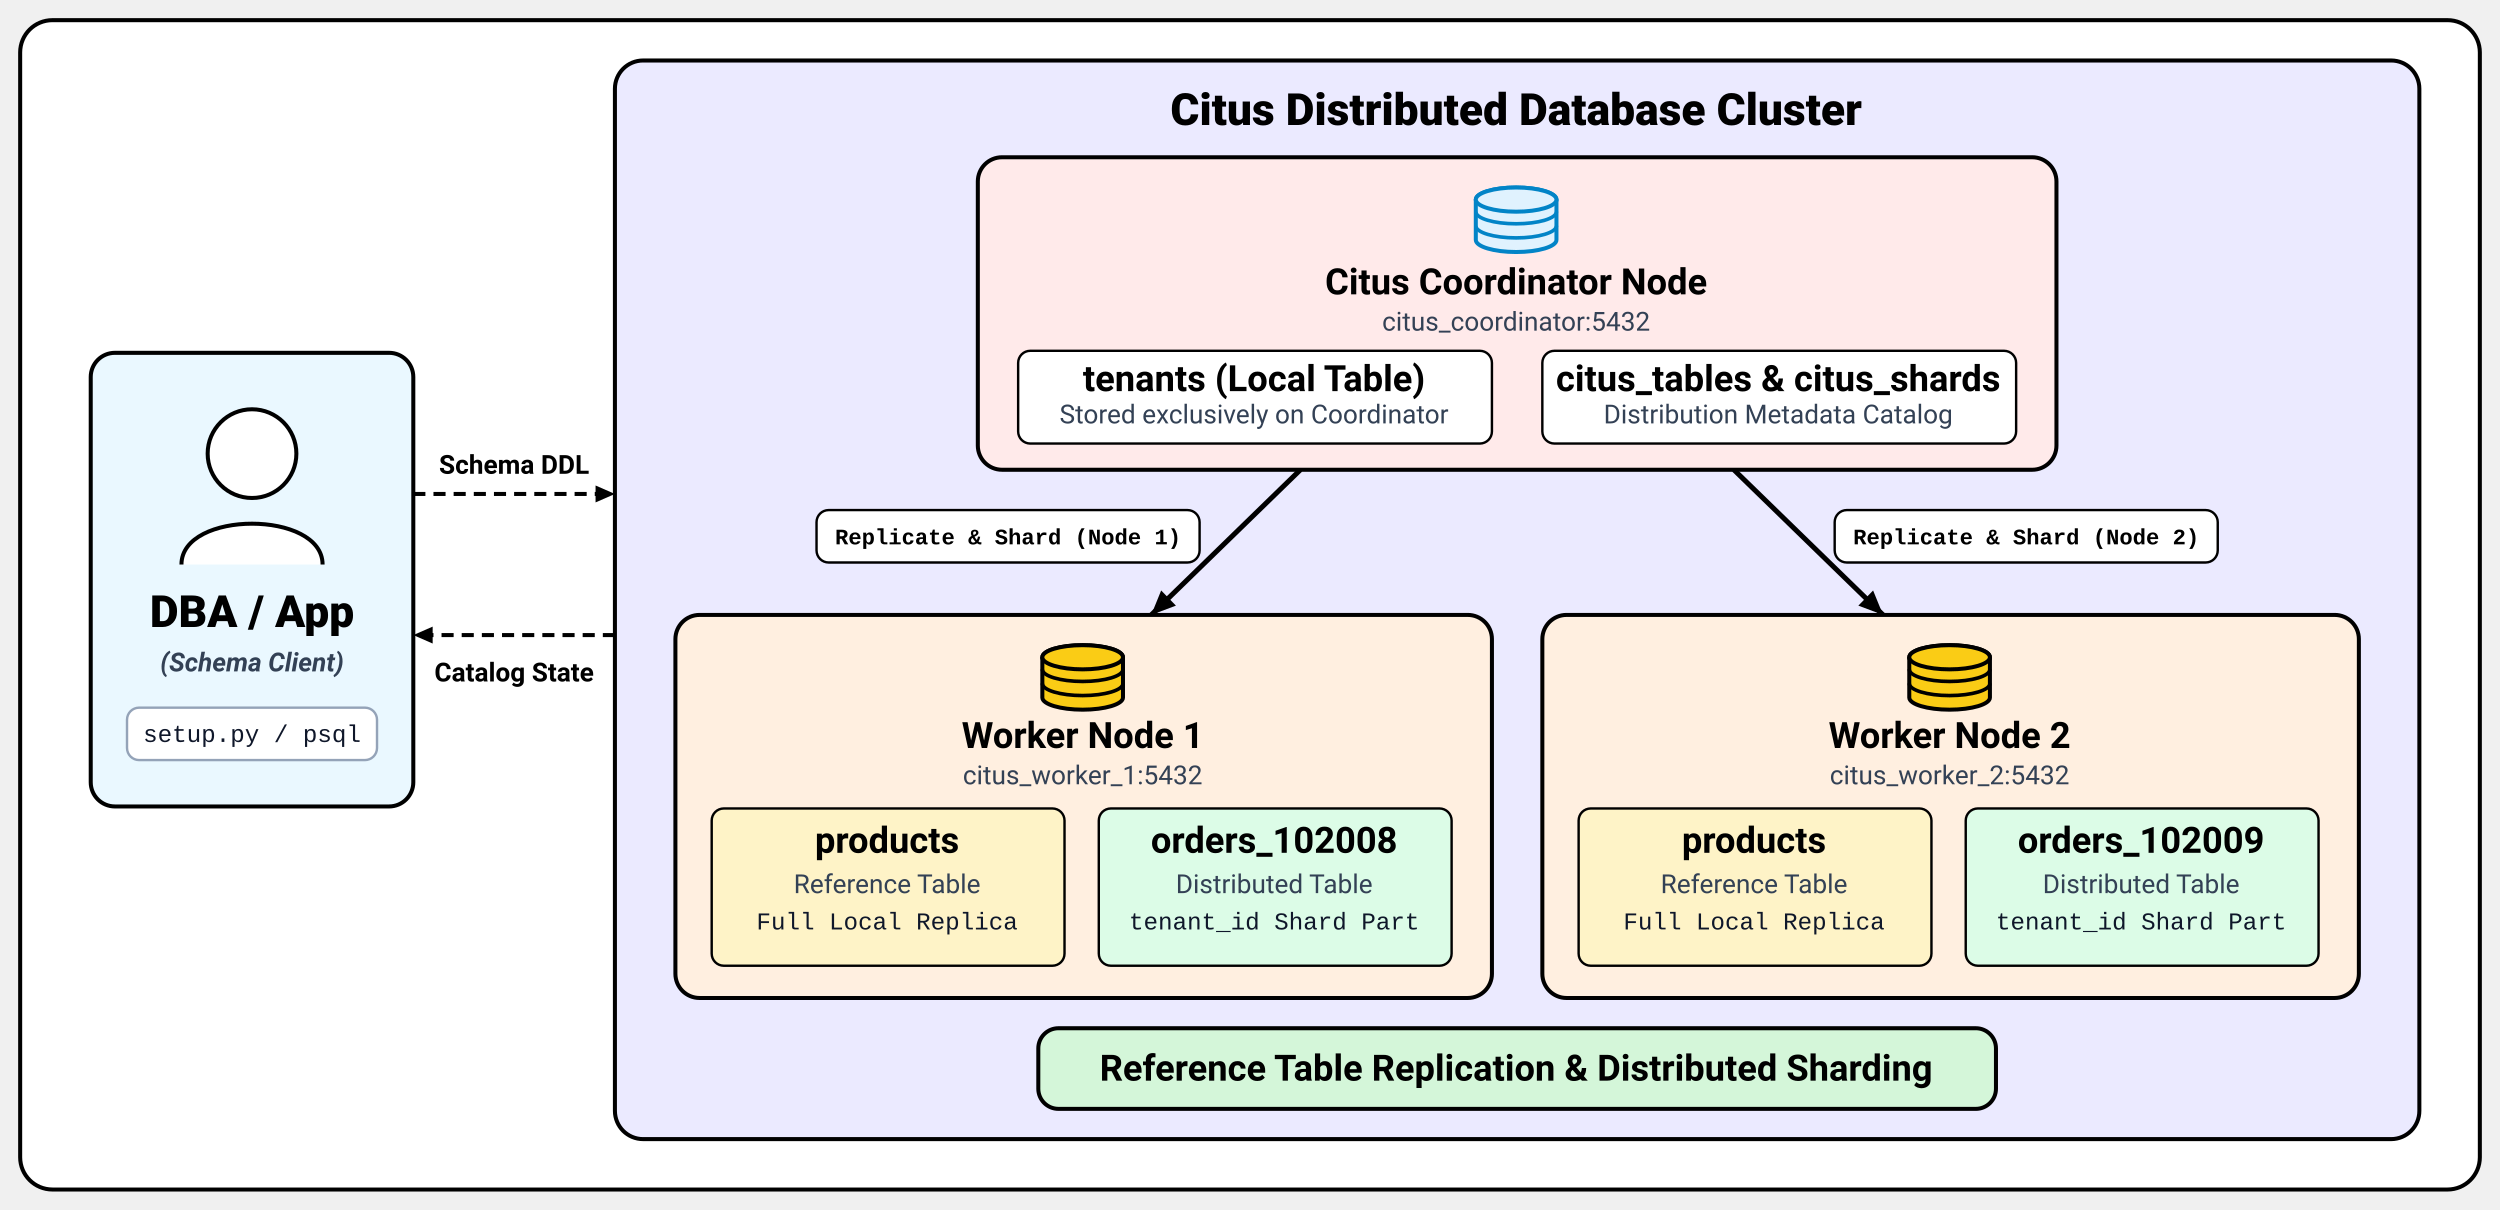
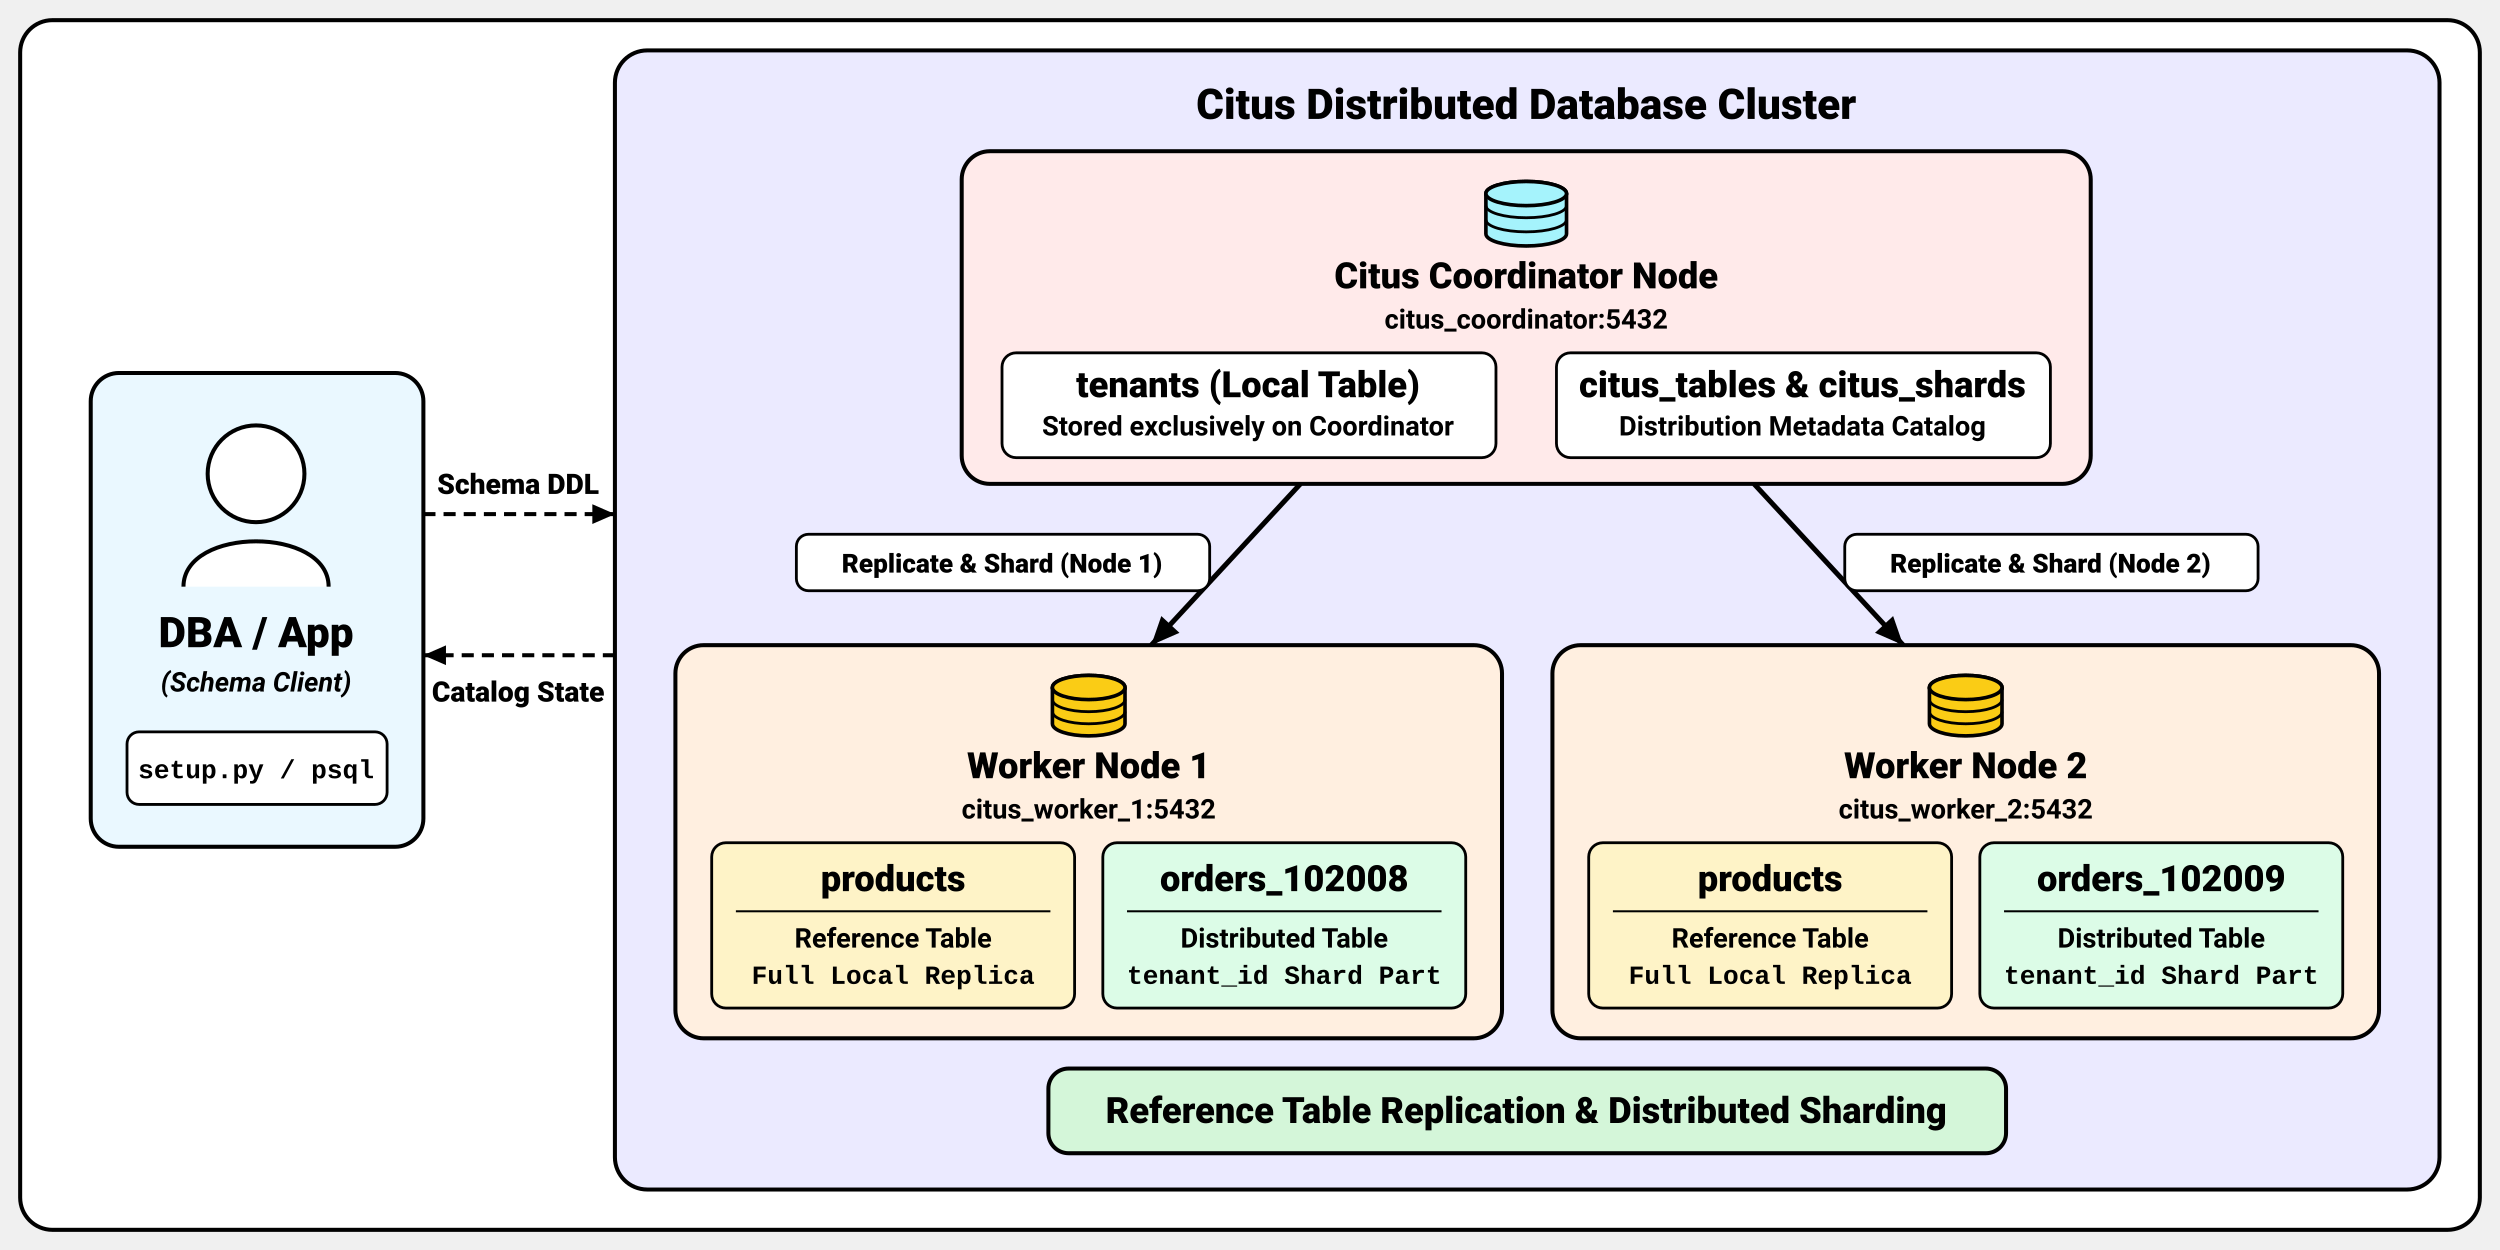
- <svg xmlns="http://www.w3.org/2000/svg" viewBox="0 0 1240 600" width="100%" height="auto">
+ <svg xmlns="http://www.w3.org/2000/svg" viewBox="0 0 1240 620" width="100%" height="auto">
  <defs>
    <style>
-       .txt-title { font-family: -apple-system, BlinkMacSystemFont, "Segoe UI", Roboto, Helvetica, Arial, sans-serif; font-size: 22px; font-weight: 800; fill: #000000; }
-       .txt-node-title { font-family: -apple-system, BlinkMacSystemFont, "Segoe UI", Roboto, Helvetica, Arial, sans-serif; font-size: 18px; font-weight: 700; fill: #000000; }
-       .txt-node-sub { font-family: -apple-system, BlinkMacSystemFont, "Segoe UI", Roboto, Helvetica, Arial, sans-serif; font-size: 13px; fill: #334155; }
-       .txt-node-code { font-family: "SFMono-Regular", Consolas, "Liberation Mono", Menlo, monospace; font-size: 12px; fill: #0f172a; }
-       .txt-arrow-label { font-family: -apple-system, BlinkMacSystemFont, "Segoe UI", Roboto, Helvetica, Arial, sans-serif; font-size: 13px; font-weight: 700; fill: #000000; }
-       .txt-badge { font-family: "SFMono-Regular", Consolas, "Liberation Mono", Menlo, monospace; font-size: 11px; font-weight: 700; fill: #000000; }
+       .txt-title { font-family: -apple-system, BlinkMacSystemFont, "Segoe UI", Roboto, Helvetica, Arial, sans-serif; font-size: 21px; font-weight: 800; fill: #000000; }
+       .txt-node-title { font-family: -apple-system, BlinkMacSystemFont, "Segoe UI", Roboto, Helvetica, Arial, sans-serif; font-size: 18px; font-weight: 800; fill: #000000; }
+       .txt-node-sub { font-family: -apple-system, BlinkMacSystemFont, "Segoe UI", Roboto, Helvetica, Arial, sans-serif; font-size: 13.5px; font-weight: 600; fill: #000000; }
+       .txt-node-code { font-family: "SFMono-Regular", Consolas, "Liberation Mono", Menlo, monospace; font-size: 13px; font-weight: 700; fill: #000000; }
+       .txt-arrow-label { font-family: -apple-system, BlinkMacSystemFont, "Segoe UI", Roboto, Helvetica, Arial, sans-serif; font-size: 14px; font-weight: 800; fill: #000000; }
+       .txt-badge { font-family: -apple-system, BlinkMacSystemFont, "Segoe UI", Roboto, Helvetica, Arial, sans-serif; font-size: 13px; font-weight: 800; fill: #000000; }
    </style>
-     <marker id="arrow" viewBox="0 0 10 10" refX="8" refY="5" markerWidth="6" markerHeight="6" orient="auto">
+     <marker id="arrow" viewBox="0 0 10 10" refX="8" refY="5" markerWidth="7" markerHeight="7" orient="auto">
      <path d="M 0 1.5 L 8 5 L 0 8.5 z" fill="#000000" />
    </marker>
-     <marker id="arrow-muted" viewBox="0 0 10 10" refX="8" refY="5" markerWidth="6" markerHeight="6" orient="auto">
-       <path d="M 0 1.5 L 8 5 L 0 8.5 z" fill="#94a3b8" />
-     </marker>
-     <marker id="arrow-green" viewBox="0 0 10 10" refX="8" refY="5" markerWidth="6" markerHeight="6" orient="auto">
-       <path d="M 0 1.5 L 8 5 L 0 8.5 z" fill="#16a34a" />
-     </marker>
  </defs>
-   <rect x="10" y="10" width="1220" height="580" rx="16" fill="#ffffff" stroke="#000000" stroke-width="2" />
-   <g transform="translate(45, 175)">
-     <rect width="160" height="225" rx="12" fill="#eaf8ff" stroke="#000000" stroke-width="2" />
-     <circle cx="80" cy="50" r="22" fill="#ffffff" stroke="#000000" stroke-width="2" />
-     <path d="M 45 105 C 45 78, 115 78, 115 105" fill="#ffffff" stroke="#000000" stroke-width="2" />
-     <text x="80" y="136" class="txt-title" text-anchor="middle">DBA / App</text>
-     <text x="80" y="158" class="txt-node-sub" font-style="italic" font-weight="600" text-anchor="middle">(Schema Client)</text>
-     <rect x="18" y="176" width="124" height="26" rx="6" fill="#ffffff" stroke="#94a3b8" stroke-width="1.2" />
-     <text x="80" y="193" class="txt-node-code" text-anchor="middle">setup.py / psql</text>
+   <rect x="10" y="10" width="1220" height="600" rx="16" fill="#ffffff" stroke="#000000" stroke-width="2" />
+   <g transform="translate(45, 185)">
+     <rect width="165" height="235" rx="14" fill="#eaf8ff" stroke="#000000" stroke-width="2" />
+     <circle cx="82" cy="50" r="24" fill="#ffffff" stroke="#000000" stroke-width="2" />
+     <path d="M 46 106 C 46 76, 118 76, 118 106" fill="#ffffff" stroke="#000000" stroke-width="2" />
+     <text x="82" y="136" class="txt-title" text-anchor="middle">DBA / App</text>
+     <text x="82" y="158" class="txt-node-sub" font-style="italic" text-anchor="middle">(Schema Client)</text>
+     <rect x="18" y="178" width="129" height="36" rx="6" fill="#ffffff" stroke="#000000" stroke-width="1.4" />
+     <text x="82" y="201" class="txt-node-code" text-anchor="middle">setup.py / psql</text>
  </g>
-   <path d="M 205 245 L 305 245" fill="none" stroke="#000000" stroke-width="2" stroke-dasharray="6 4" marker-end="url(#arrow)" />
-   <text x="255" y="235" class="txt-arrow-label" text-anchor="middle">Schema DDL</text>
-   <path d="M 305 315 L 205 315" fill="none" stroke="#000000" stroke-width="2" stroke-dasharray="6 4" marker-end="url(#arrow)" />
-   <text x="255" y="338" class="txt-arrow-label" text-anchor="middle">Catalog State</text>
-   <g transform="translate(305, 30)">
-     <rect width="895" height="535" rx="14" fill="#ebeaff" stroke="#000000" stroke-width="2" />
-     <text x="447" y="32" class="txt-title" text-anchor="middle">Citus Distributed Database Cluster</text>
-     <g transform="translate(180, 48)">
-       <rect width="535" height="155" rx="12" fill="#ffeaea" stroke="#000000" stroke-width="2" />
-       <g transform="translate(245, 12)">
-         <ellipse cx="22" cy="9" rx="20" ry="6" fill="#e0f2fe" stroke="#0284c7" stroke-width="2" />
-         <path d="M 2 9 L 2 29 A 20 6 0 0 0 42 29 L 42 9" fill="#e0f2fe" stroke="#0284c7" stroke-width="2" />
-         <path d="M 2 15 A 20 6 0 0 0 42 15" fill="none" stroke="#0284c7" stroke-width="1.8" />
-         <path d="M 2 22 A 20 6 0 0 0 42 22" fill="none" stroke="#0284c7" stroke-width="1.8" />
-         <ellipse cx="22" cy="9" rx="20" ry="6" fill="#e0f2fe" stroke="#0284c7" stroke-width="2" />
+   <path d="M 210 255 L 305 255" fill="none" stroke="#000000" stroke-width="2" stroke-dasharray="6 4" marker-end="url(#arrow)" />
+   <text x="257" y="245" class="txt-arrow-label" text-anchor="middle">Schema DDL</text>
+   <path d="M 305 325 L 210 325" fill="none" stroke="#000000" stroke-width="2" stroke-dasharray="6 4" marker-end="url(#arrow)" />
+   <text x="257" y="348" class="txt-arrow-label" text-anchor="middle">Catalog State</text>
+   <g transform="translate(305, 25)">
+     <rect width="905" height="565" rx="16" fill="#ebeaff" stroke="#000000" stroke-width="2" />
+     <text x="452" y="34" class="txt-title" text-anchor="middle">Citus Distributed Database Cluster</text>
+     <g transform="translate(172, 50)">
+       <rect width="560" height="165" rx="14" fill="#ffeaea" stroke="#000000" stroke-width="2" />
+       <g transform="translate(258, 12)">
+         <ellipse cx="22" cy="9" rx="20" ry="6" fill="#a5f3fc" stroke="#000000" stroke-width="1.8" />
+         <path d="M 2 9 L 2 29 A 20 6 0 0 0 42 29 L 42 9" fill="#a5f3fc" stroke="#000000" stroke-width="1.8" />
+         <path d="M 2 15 A 20 6 0 0 0 42 15" fill="none" stroke="#000000" stroke-width="1.4" />
+         <path d="M 2 22 A 20 6 0 0 0 42 22" fill="none" stroke="#000000" stroke-width="1.4" />
+         <ellipse cx="22" cy="9" rx="20" ry="6" fill="#a5f3fc" stroke="#000000" stroke-width="1.8" />
      </g>
-       <text x="267" y="68" class="txt-node-title" text-anchor="middle">Citus Coordinator Node</text>
-       <text x="267" y="86" class="txt-node-sub" text-anchor="middle">citus_coordinator:5432</text>
-       <g transform="translate(20, 96)">
-         <rect width="235" height="46" rx="6" fill="#ffffff" stroke="#000000" stroke-width="1.2" />
-         <text x="117" y="20" class="txt-node-title" font-size="13" text-anchor="middle">tenants (Local Table)</text>
-         <text x="117" y="36" class="txt-node-sub" font-size="11" text-anchor="middle">Stored exclusively on Coordinator</text>
+       <text x="280" y="68" class="txt-node-title" text-anchor="middle">Citus Coordinator Node</text>
+       <text x="280" y="88" class="txt-node-sub" text-anchor="middle">citus_coordinator:5432</text>
+       <g transform="translate(20, 100)">
+         <rect width="245" height="52" rx="7" fill="#ffffff" stroke="#000000" stroke-width="1.4" />
+         <text x="122" y="22" class="txt-node-title" font-size="14" text-anchor="middle">tenants (Local Table)</text>
+         <text x="122" y="41" class="txt-node-sub" font-size="12" text-anchor="middle">Stored exclusively on Coordinator</text>
      </g>
-       <g transform="translate(280, 96)">
-         <rect width="235" height="46" rx="6" fill="#ffffff" stroke="#000000" stroke-width="1.2" />
-         <text x="117" y="20" class="txt-node-title" font-size="13" text-anchor="middle">citus_tables &amp; citus_shards</text>
-         <text x="117" y="36" class="txt-node-sub" font-size="11" text-anchor="middle">Distribution Metadata Catalog</text>
+       <g transform="translate(295, 100)">
+         <rect width="245" height="52" rx="7" fill="#ffffff" stroke="#000000" stroke-width="1.4" />
+         <text x="122" y="22" class="txt-node-title" font-size="14" text-anchor="middle">citus_tables &amp; citus_shards</text>
+         <text x="122" y="41" class="txt-node-sub" font-size="12" text-anchor="middle">Distribution Metadata Catalog</text>
      </g>
    </g>
-     <path d="M 340 203 L 266 275" fill="none" stroke="#000000" stroke-width="2.5" marker-end="url(#arrow)" />
-     <g transform="translate(100, 223)">
-       <rect width="190" height="26" rx="6" fill="#ffffff" stroke="#000000" stroke-width="1.2" />
-       <text x="95" y="17" class="txt-badge" text-anchor="middle">Replicate &amp; Shard (Node 1)</text>
+     <path d="M 340 215 L 266 295" fill="none" stroke="#000000" stroke-width="2.5" marker-end="url(#arrow)" />
+     <g transform="translate(90, 240)">
+       <rect width="205" height="28" rx="6" fill="#ffffff" stroke="#000000" stroke-width="1.4" />
+       <text x="102" y="19" class="txt-badge" text-anchor="middle">Replicate &amp; Shard (Node 1)</text>
    </g>
-     <path d="M 555 203 L 629 275" fill="none" stroke="#000000" stroke-width="2.5" marker-end="url(#arrow)" />
-     <g transform="translate(605, 223)">
-       <rect width="190" height="26" rx="6" fill="#ffffff" stroke="#000000" stroke-width="1.2" />
-       <text x="95" y="17" class="txt-badge" text-anchor="middle">Replicate &amp; Shard (Node 2)</text>
+     <path d="M 565 215 L 639 295" fill="none" stroke="#000000" stroke-width="2.5" marker-end="url(#arrow)" />
+     <g transform="translate(610, 240)">
+       <rect width="205" height="28" rx="6" fill="#ffffff" stroke="#000000" stroke-width="1.4" />
+       <text x="102" y="19" class="txt-badge" text-anchor="middle">Replicate &amp; Shard (Node 2)</text>
    </g>
-     <g transform="translate(30, 275)">
-       <rect width="405" height="190" rx="12" fill="#ffefe0" stroke="#000000" stroke-width="2" />
-       <g transform="translate(180, 12)">
-         <ellipse cx="22" cy="9" rx="20" ry="6" fill="#facc15" stroke="#000000" stroke-width="2" />
-         <path d="M 2 9 L 2 29 A 20 6 0 0 0 42 29 L 42 9" fill="#facc15" stroke="#000000" stroke-width="2" />
-         <path d="M 2 15 A 20 6 0 0 0 42 15" fill="none" stroke="#000000" stroke-width="1.8" />
-         <path d="M 2 22 A 20 6 0 0 0 42 22" fill="none" stroke="#000000" stroke-width="1.8" />
-         <ellipse cx="22" cy="9" rx="20" ry="6" fill="#facc15" stroke="#000000" stroke-width="2" />
+     <g transform="translate(30, 295)">
+       <rect width="410" height="195" rx="14" fill="#ffefe0" stroke="#000000" stroke-width="2" />
+       <g transform="translate(185, 12)">
+         <ellipse cx="20" cy="9" rx="18" ry="6" fill="#facc15" stroke="#000000" stroke-width="1.8" />
+         <path d="M 2 9 L 2 27 A 18 6 0 0 0 38 27 L 38 9" fill="#facc15" stroke="#000000" stroke-width="1.8" />
+         <path d="M 2 15 A 18 6 0 0 0 38 15" fill="none" stroke="#000000" stroke-width="1.4" />
+         <path d="M 2 21 A 18 6 0 0 0 38 21" fill="none" stroke="#000000" stroke-width="1.4" />
+         <ellipse cx="20" cy="9" rx="18" ry="6" fill="#facc15" stroke="#000000" stroke-width="1.8" />
      </g>
-       <text x="202" y="66" class="txt-node-title" text-anchor="middle">Worker Node 1</text>
-       <text x="202" y="84" class="txt-node-sub" text-anchor="middle">citus_worker_1:5432</text>
-       <g transform="translate(18, 96)">
-         <rect width="175" height="78" rx="6" fill="#fef3c7" stroke="#000000" stroke-width="1.2" />
-         <text x="87" y="22" class="txt-node-title" font-size="13" text-anchor="middle">products</text>
-         <text x="87" y="42" class="txt-node-sub" font-size="11" text-anchor="middle">Reference Table</text>
-         <text x="87" y="60" class="txt-node-code" font-size="11" text-anchor="middle">Full Local Replica</text>
+       <text x="205" y="66" class="txt-node-title" text-anchor="middle">Worker Node 1</text>
+       <text x="205" y="86" class="txt-node-sub" text-anchor="middle">citus_worker_1:5432</text>
+       <g transform="translate(18, 98)">
+         <rect width="180" height="82" rx="7" fill="#fef3c7" stroke="#000000" stroke-width="1.4" />
+         <text x="90" y="24" class="txt-node-title" font-size="14.5" text-anchor="middle">products</text>
+         <line x1="12" y1="34" x2="168" y2="34" stroke="#000000" stroke-width="1" />
+         <text x="90" y="52" class="txt-node-sub" font-size="12.5" text-anchor="middle">Reference Table</text>
+         <text x="90" y="70" class="txt-node-code" font-size="12" text-anchor="middle">Full Local Replica</text>
      </g>
-       <g transform="translate(210, 96)">
-         <rect width="175" height="78" rx="6" fill="#dcfce7" stroke="#000000" stroke-width="1.2" />
-         <text x="87" y="22" class="txt-node-title" font-size="13" text-anchor="middle">orders_102008</text>
-         <text x="87" y="42" class="txt-node-sub" font-size="11" text-anchor="middle">Distributed Table</text>
-         <text x="87" y="60" class="txt-node-code" font-size="11" text-anchor="middle">tenant_id Shard Part</text>
+       <g transform="translate(212, 98)">
+         <rect width="180" height="82" rx="7" fill="#dcfce7" stroke="#000000" stroke-width="1.4" />
+         <text x="90" y="24" class="txt-node-title" font-size="14.5" text-anchor="middle">orders_102008</text>
+         <line x1="12" y1="34" x2="168" y2="34" stroke="#000000" stroke-width="1" />
+         <text x="90" y="52" class="txt-node-sub" font-size="12.5" text-anchor="middle">Distributed Table</text>
+         <text x="90" y="70" class="txt-node-code" font-size="12" text-anchor="middle">tenant_id Shard Part</text>
      </g>
    </g>
-     <g transform="translate(460, 275)">
-       <rect width="405" height="190" rx="12" fill="#ffefe0" stroke="#000000" stroke-width="2" />
-       <g transform="translate(180, 12)">
-         <ellipse cx="22" cy="9" rx="20" ry="6" fill="#facc15" stroke="#000000" stroke-width="2" />
-         <path d="M 2 9 L 2 29 A 20 6 0 0 0 42 29 L 42 9" fill="#facc15" stroke="#000000" stroke-width="2" />
-         <path d="M 2 15 A 20 6 0 0 0 42 15" fill="none" stroke="#000000" stroke-width="1.8" />
-         <path d="M 2 22 A 20 6 0 0 0 42 22" fill="none" stroke="#000000" stroke-width="1.8" />
-         <ellipse cx="22" cy="9" rx="20" ry="6" fill="#facc15" stroke="#000000" stroke-width="2" />
+     <g transform="translate(465, 295)">
+       <rect width="410" height="195" rx="14" fill="#ffefe0" stroke="#000000" stroke-width="2" />
+       <g transform="translate(185, 12)">
+         <ellipse cx="20" cy="9" rx="18" ry="6" fill="#facc15" stroke="#000000" stroke-width="1.8" />
+         <path d="M 2 9 L 2 27 A 18 6 0 0 0 38 27 L 38 9" fill="#facc15" stroke="#000000" stroke-width="1.8" />
+         <path d="M 2 15 A 18 6 0 0 0 38 15" fill="none" stroke="#000000" stroke-width="1.4" />
+         <path d="M 2 21 A 18 6 0 0 0 38 21" fill="none" stroke="#000000" stroke-width="1.4" />
+         <ellipse cx="20" cy="9" rx="18" ry="6" fill="#facc15" stroke="#000000" stroke-width="1.8" />
      </g>
-       <text x="202" y="66" class="txt-node-title" text-anchor="middle">Worker Node 2</text>
-       <text x="202" y="84" class="txt-node-sub" text-anchor="middle">citus_worker_2:5432</text>
-       <g transform="translate(18, 96)">
-         <rect width="175" height="78" rx="6" fill="#fef3c7" stroke="#000000" stroke-width="1.2" />
-         <text x="87" y="22" class="txt-node-title" font-size="13" text-anchor="middle">products</text>
-         <text x="87" y="42" class="txt-node-sub" font-size="11" text-anchor="middle">Reference Table</text>
-         <text x="87" y="60" class="txt-node-code" font-size="11" text-anchor="middle">Full Local Replica</text>
+       <text x="205" y="66" class="txt-node-title" text-anchor="middle">Worker Node 2</text>
+       <text x="205" y="86" class="txt-node-sub" text-anchor="middle">citus_worker_2:5432</text>
+       <g transform="translate(18, 98)">
+         <rect width="180" height="82" rx="7" fill="#fef3c7" stroke="#000000" stroke-width="1.4" />
+         <text x="90" y="24" class="txt-node-title" font-size="14.5" text-anchor="middle">products</text>
+         <line x1="12" y1="34" x2="168" y2="34" stroke="#000000" stroke-width="1" />
+         <text x="90" y="52" class="txt-node-sub" font-size="12.5" text-anchor="middle">Reference Table</text>
+         <text x="90" y="70" class="txt-node-code" font-size="12" text-anchor="middle">Full Local Replica</text>
      </g>
-       <g transform="translate(210, 96)">
-         <rect width="175" height="78" rx="6" fill="#dcfce7" stroke="#000000" stroke-width="1.2" />
-         <text x="87" y="22" class="txt-node-title" font-size="13" text-anchor="middle">orders_102009</text>
-         <text x="87" y="42" class="txt-node-sub" font-size="11" text-anchor="middle">Distributed Table</text>
-         <text x="87" y="60" class="txt-node-code" font-size="11" text-anchor="middle">tenant_id Shard Part</text>
+       <g transform="translate(212, 98)">
+         <rect width="180" height="82" rx="7" fill="#dcfce7" stroke="#000000" stroke-width="1.4" />
+         <text x="90" y="24" class="txt-node-title" font-size="14.5" text-anchor="middle">orders_102009</text>
+         <line x1="12" y1="34" x2="168" y2="34" stroke="#000000" stroke-width="1" />
+         <text x="90" y="52" class="txt-node-sub" font-size="12.5" text-anchor="middle">Distributed Table</text>
+         <text x="90" y="70" class="txt-node-code" font-size="12" text-anchor="middle">tenant_id Shard Part</text>
      </g>
    </g>
-     <g transform="translate(210, 480)">
-       <rect width="475" height="40" rx="10" fill="#d4f6d9" stroke="#000000" stroke-width="2" />
-       <text x="237" y="26" class="txt-node-title" font-size="15" text-anchor="middle">Reference Table Replication &amp; Distributed Sharding</text>
+     <g transform="translate(215, 505)">
+       <rect width="475" height="42" rx="10" fill="#d4f6d9" stroke="#000000" stroke-width="2" />
+       <text x="237" y="27" class="txt-node-title" font-size="15.5" text-anchor="middle">Reference Table Replication &amp; Distributed Sharding</text>
    </g>
  </g>
</svg>
